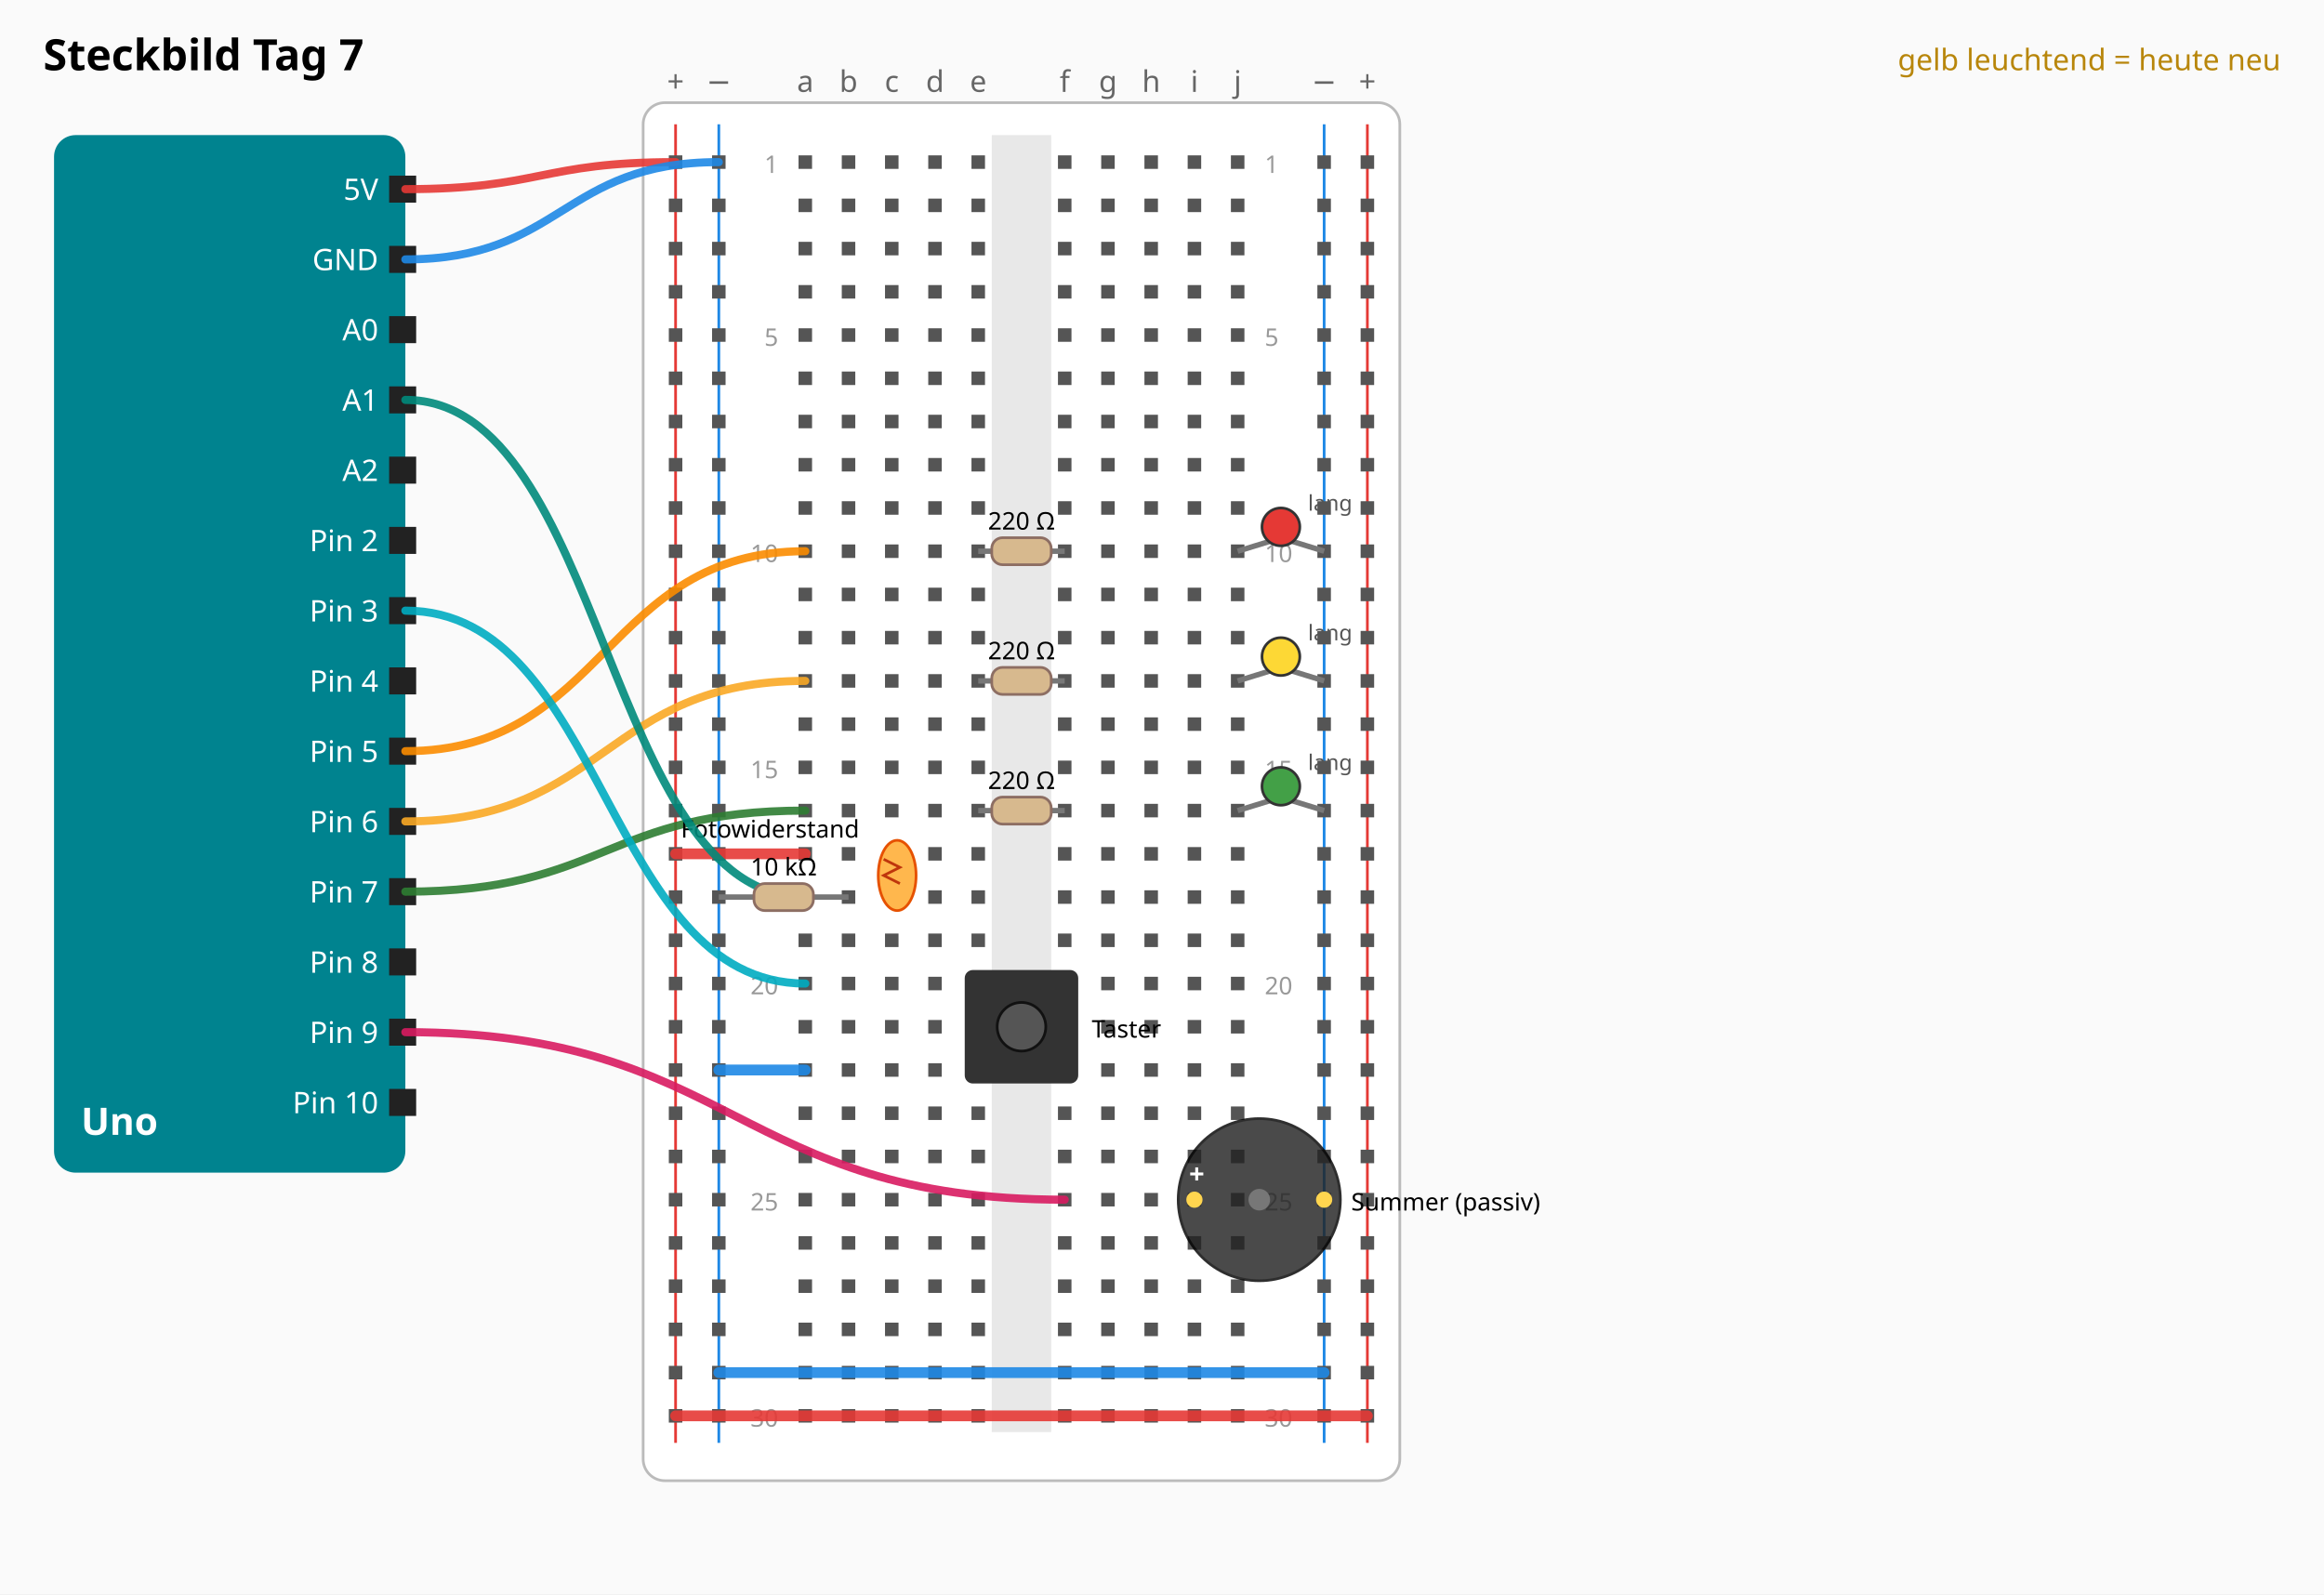
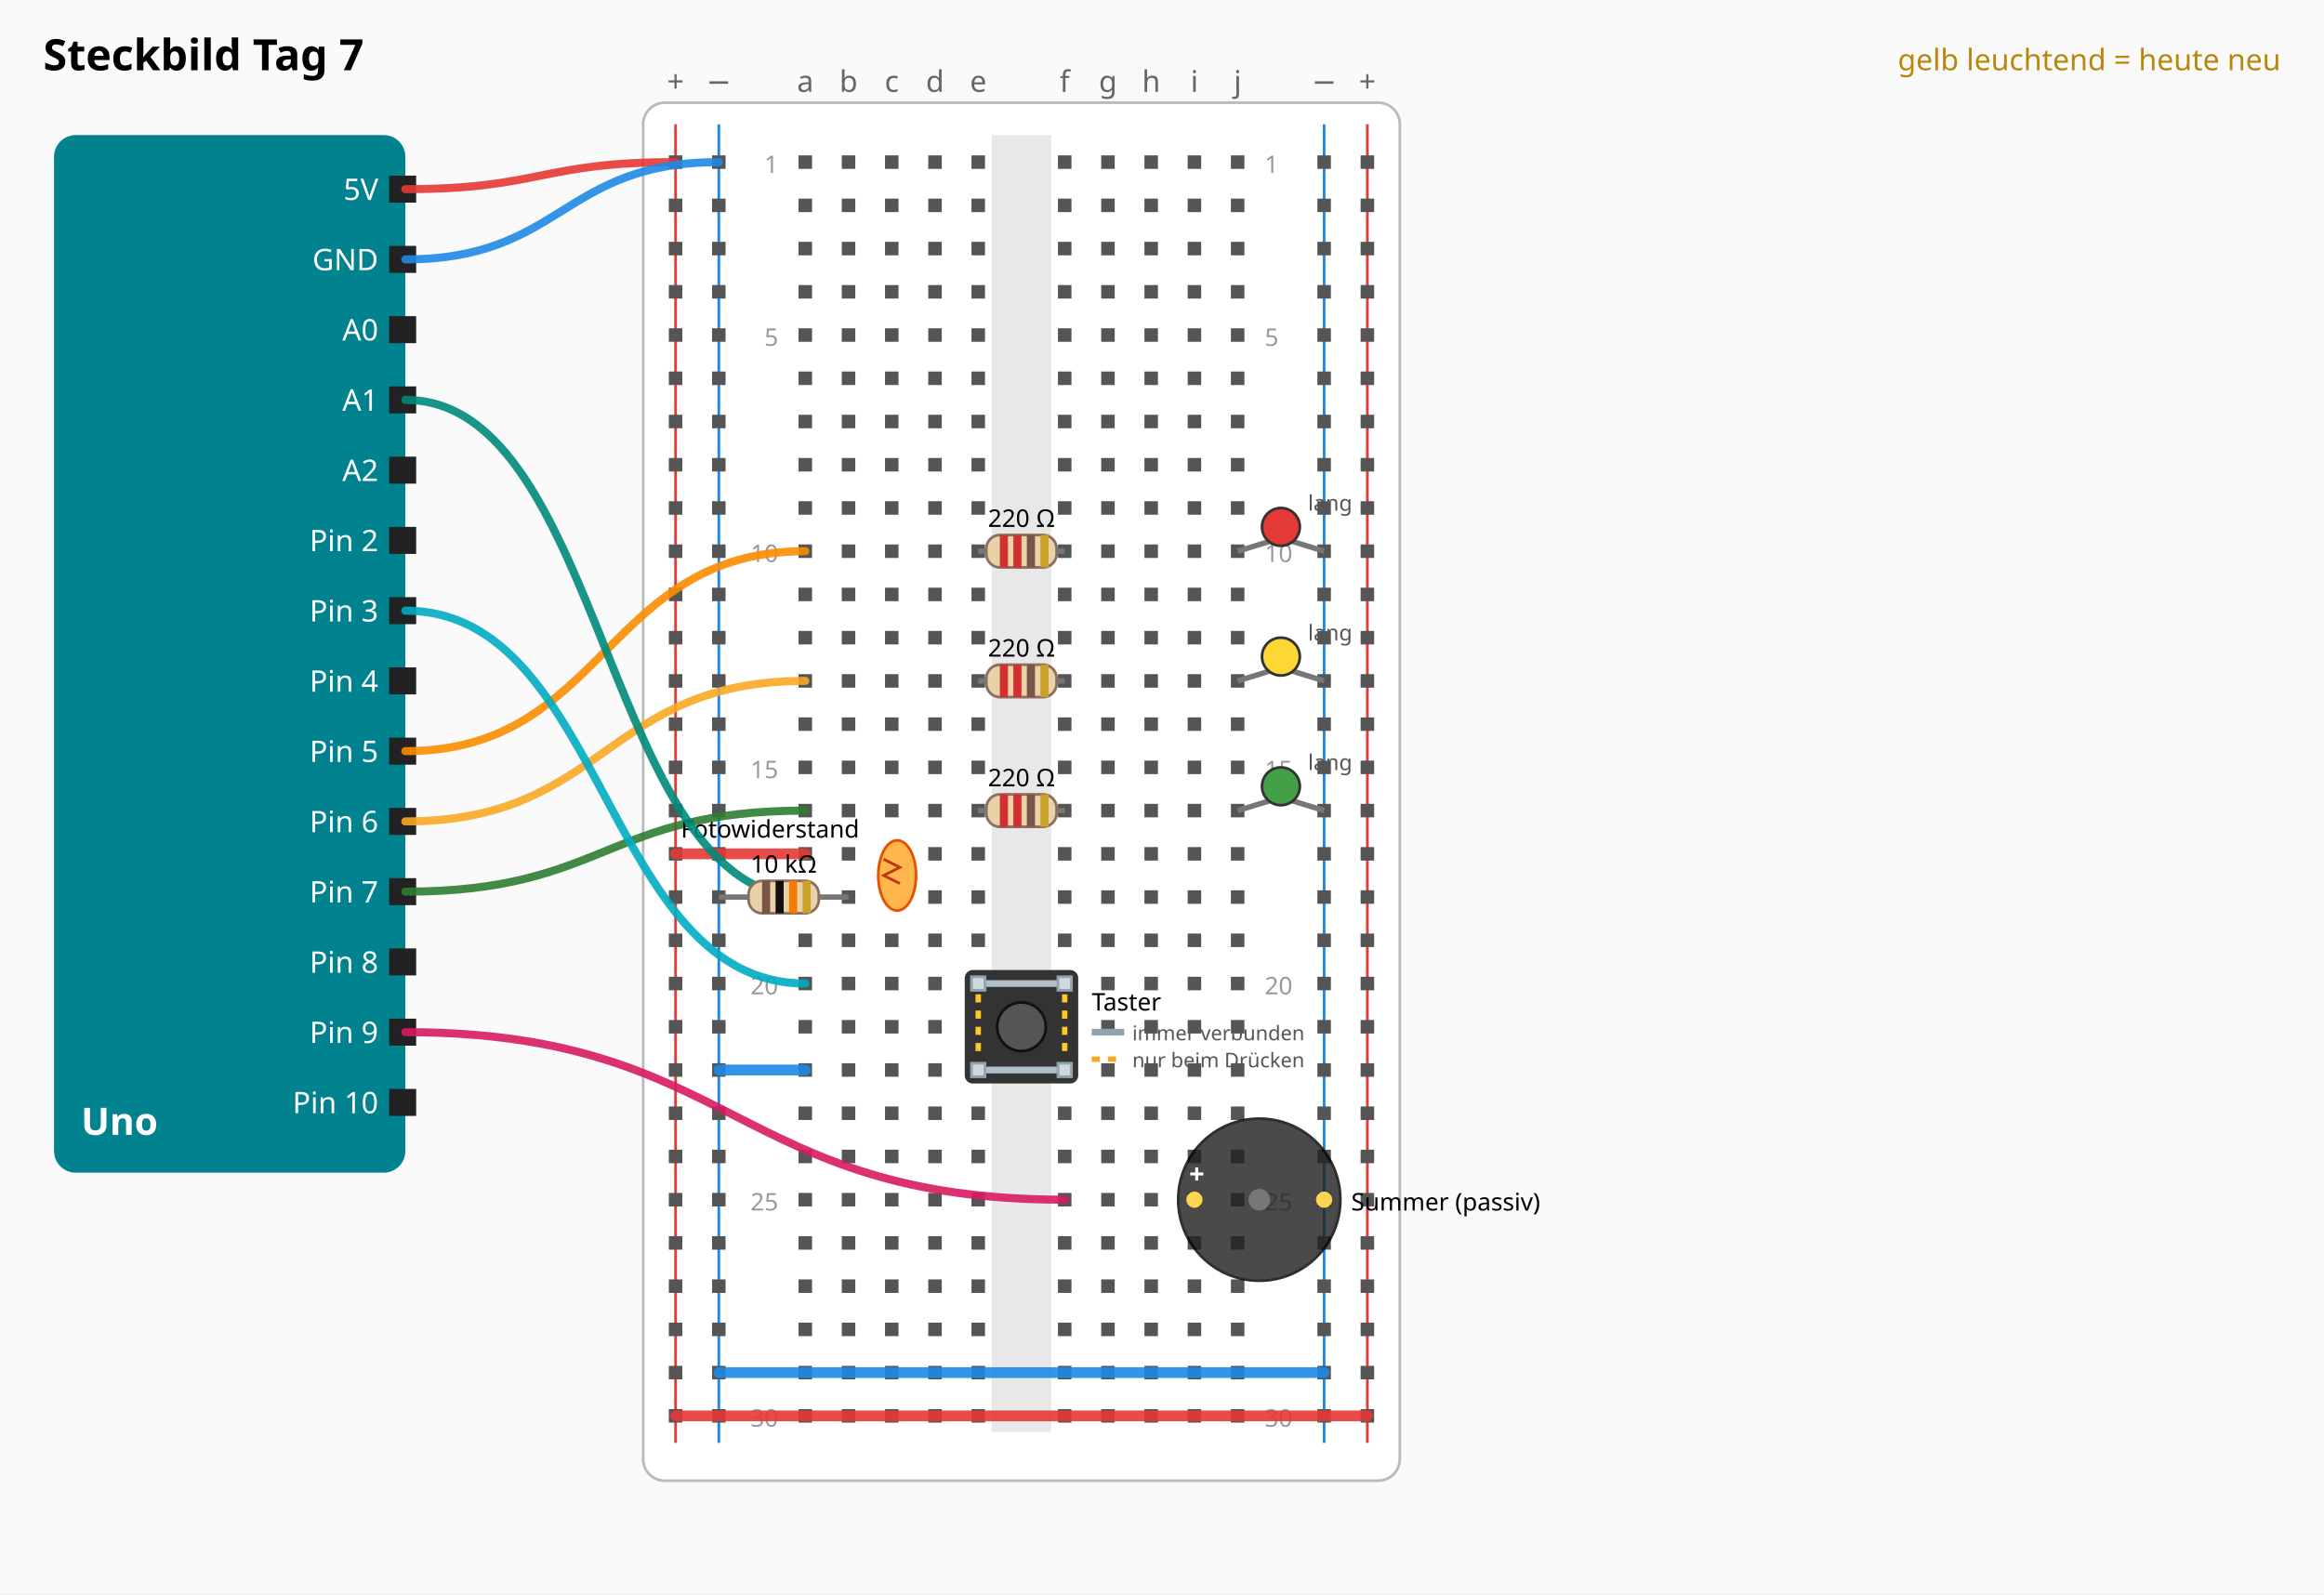
<svg xmlns="http://www.w3.org/2000/svg" viewBox="0 0 860 590" font-family="sans-serif" font-size="11">
  <defs>
    <filter id="glow" filterUnits="userSpaceOnUse" x="0" y="0" width="860" height="590">
      <feDropShadow dx="0" dy="0" stdDeviation="2.5" flood-color="#ffd400" flood-opacity="1" />
    </filter>
  </defs>
  <rect width="860" height="590" fill="#fafafa" />
  <text x="16" y="26" font-size="16" font-weight="bold">Steckbild Tag 7</text>
  <text x="844" y="26" text-anchor="end" fill="#b8860b">gelb leuchtend = heute neu</text>
  <rect x="238" y="38" width="280" height="510" rx="8" fill="#ffffff" stroke="#bbb" />
  <rect x="367" y="50" width="22" height="480" fill="#e8e8e8" />
  <line x1="250" y1="46" x2="250" y2="534" stroke="#e53935" stroke-width="1" />
  <line x1="506" y1="46" x2="506" y2="534" stroke="#e53935" stroke-width="1" />
  <line x1="266" y1="46" x2="266" y2="534" stroke="#1e88e5" stroke-width="1" />
  <line x1="490" y1="46" x2="490" y2="534" stroke="#1e88e5" stroke-width="1" />
  <text x="250" y="34" text-anchor="middle" fill="#666">+</text>
  <rect x="247.5" y="57.5" width="5" height="5" fill="#555" />
  <rect x="247.5" y="73.5" width="5" height="5" fill="#555" />
  <rect x="247.5" y="89.5" width="5" height="5" fill="#555" />
  <rect x="247.5" y="105.5" width="5" height="5" fill="#555" />
  <rect x="247.5" y="121.5" width="5" height="5" fill="#555" />
  <rect x="247.5" y="137.5" width="5" height="5" fill="#555" />
  <rect x="247.5" y="153.5" width="5" height="5" fill="#555" />
  <rect x="247.5" y="169.5" width="5" height="5" fill="#555" />
  <rect x="247.5" y="185.5" width="5" height="5" fill="#555" />
  <rect x="247.5" y="201.5" width="5" height="5" fill="#555" />
  <rect x="247.5" y="217.5" width="5" height="5" fill="#555" />
  <rect x="247.5" y="233.5" width="5" height="5" fill="#555" />
  <rect x="247.5" y="249.5" width="5" height="5" fill="#555" />
  <rect x="247.5" y="265.5" width="5" height="5" fill="#555" />
  <rect x="247.5" y="281.5" width="5" height="5" fill="#555" />
  <rect x="247.5" y="297.5" width="5" height="5" fill="#555" />
  <rect x="247.5" y="313.5" width="5" height="5" fill="#555" />
  <rect x="247.5" y="329.5" width="5" height="5" fill="#555" />
  <rect x="247.5" y="345.5" width="5" height="5" fill="#555" />
  <rect x="247.5" y="361.5" width="5" height="5" fill="#555" />
  <rect x="247.5" y="377.5" width="5" height="5" fill="#555" />
  <rect x="247.5" y="393.5" width="5" height="5" fill="#555" />
  <rect x="247.5" y="409.5" width="5" height="5" fill="#555" />
  <rect x="247.5" y="425.5" width="5" height="5" fill="#555" />
  <rect x="247.5" y="441.5" width="5" height="5" fill="#555" />
  <rect x="247.5" y="457.5" width="5" height="5" fill="#555" />
  <rect x="247.5" y="473.5" width="5" height="5" fill="#555" />
  <rect x="247.5" y="489.5" width="5" height="5" fill="#555" />
  <rect x="247.5" y="505.5" width="5" height="5" fill="#555" />
  <rect x="247.5" y="521.5" width="5" height="5" fill="#555" />
  <text x="266" y="34" text-anchor="middle" fill="#666">−</text>
  <rect x="263.5" y="57.5" width="5" height="5" fill="#555" />
  <rect x="263.5" y="73.5" width="5" height="5" fill="#555" />
  <rect x="263.5" y="89.5" width="5" height="5" fill="#555" />
  <rect x="263.5" y="105.5" width="5" height="5" fill="#555" />
  <rect x="263.5" y="121.5" width="5" height="5" fill="#555" />
  <rect x="263.5" y="137.5" width="5" height="5" fill="#555" />
  <rect x="263.5" y="153.5" width="5" height="5" fill="#555" />
  <rect x="263.5" y="169.5" width="5" height="5" fill="#555" />
  <rect x="263.5" y="185.5" width="5" height="5" fill="#555" />
  <rect x="263.5" y="201.5" width="5" height="5" fill="#555" />
  <rect x="263.5" y="217.5" width="5" height="5" fill="#555" />
  <rect x="263.5" y="233.5" width="5" height="5" fill="#555" />
  <rect x="263.5" y="249.5" width="5" height="5" fill="#555" />
  <rect x="263.5" y="265.5" width="5" height="5" fill="#555" />
  <rect x="263.5" y="281.5" width="5" height="5" fill="#555" />
  <rect x="263.5" y="297.5" width="5" height="5" fill="#555" />
  <rect x="263.5" y="313.5" width="5" height="5" fill="#555" />
  <rect x="263.5" y="329.5" width="5" height="5" fill="#555" />
  <rect x="263.5" y="345.5" width="5" height="5" fill="#555" />
  <rect x="263.5" y="361.5" width="5" height="5" fill="#555" />
  <rect x="263.5" y="377.5" width="5" height="5" fill="#555" />
  <rect x="263.5" y="393.5" width="5" height="5" fill="#555" />
  <rect x="263.5" y="409.5" width="5" height="5" fill="#555" />
  <rect x="263.5" y="425.5" width="5" height="5" fill="#555" />
  <rect x="263.5" y="441.5" width="5" height="5" fill="#555" />
  <rect x="263.5" y="457.5" width="5" height="5" fill="#555" />
  <rect x="263.5" y="473.5" width="5" height="5" fill="#555" />
  <rect x="263.5" y="489.5" width="5" height="5" fill="#555" />
  <rect x="263.5" y="505.5" width="5" height="5" fill="#555" />
  <rect x="263.5" y="521.5" width="5" height="5" fill="#555" />
  <text x="298" y="34" text-anchor="middle" fill="#666">a</text>
  <rect x="295.5" y="57.5" width="5" height="5" fill="#555" />
  <rect x="295.5" y="73.5" width="5" height="5" fill="#555" />
  <rect x="295.5" y="89.5" width="5" height="5" fill="#555" />
  <rect x="295.5" y="105.5" width="5" height="5" fill="#555" />
  <rect x="295.5" y="121.5" width="5" height="5" fill="#555" />
  <rect x="295.5" y="137.5" width="5" height="5" fill="#555" />
  <rect x="295.5" y="153.5" width="5" height="5" fill="#555" />
  <rect x="295.5" y="169.5" width="5" height="5" fill="#555" />
  <rect x="295.5" y="185.5" width="5" height="5" fill="#555" />
  <rect x="295.5" y="201.5" width="5" height="5" fill="#555" />
  <rect x="295.5" y="217.5" width="5" height="5" fill="#555" />
  <rect x="295.5" y="233.5" width="5" height="5" fill="#555" />
  <rect x="295.5" y="249.5" width="5" height="5" fill="#555" />
  <rect x="295.5" y="265.5" width="5" height="5" fill="#555" />
  <rect x="295.5" y="281.5" width="5" height="5" fill="#555" />
  <rect x="295.5" y="297.5" width="5" height="5" fill="#555" />
  <rect x="295.5" y="313.5" width="5" height="5" fill="#555" />
  <rect x="295.5" y="329.5" width="5" height="5" fill="#555" />
  <rect x="295.5" y="345.5" width="5" height="5" fill="#555" />
  <rect x="295.5" y="361.5" width="5" height="5" fill="#555" />
  <rect x="295.5" y="377.5" width="5" height="5" fill="#555" />
  <rect x="295.5" y="393.5" width="5" height="5" fill="#555" />
  <rect x="295.5" y="409.5" width="5" height="5" fill="#555" />
  <rect x="295.5" y="425.5" width="5" height="5" fill="#555" />
  <rect x="295.5" y="441.5" width="5" height="5" fill="#555" />
  <rect x="295.5" y="457.5" width="5" height="5" fill="#555" />
  <rect x="295.5" y="473.5" width="5" height="5" fill="#555" />
  <rect x="295.5" y="489.5" width="5" height="5" fill="#555" />
  <rect x="295.5" y="505.5" width="5" height="5" fill="#555" />
  <rect x="295.5" y="521.5" width="5" height="5" fill="#555" />
  <text x="314" y="34" text-anchor="middle" fill="#666">b</text>
  <rect x="311.5" y="57.5" width="5" height="5" fill="#555" />
  <rect x="311.5" y="73.5" width="5" height="5" fill="#555" />
  <rect x="311.5" y="89.5" width="5" height="5" fill="#555" />
  <rect x="311.5" y="105.5" width="5" height="5" fill="#555" />
  <rect x="311.5" y="121.5" width="5" height="5" fill="#555" />
  <rect x="311.5" y="137.5" width="5" height="5" fill="#555" />
  <rect x="311.5" y="153.5" width="5" height="5" fill="#555" />
  <rect x="311.5" y="169.5" width="5" height="5" fill="#555" />
  <rect x="311.5" y="185.5" width="5" height="5" fill="#555" />
  <rect x="311.5" y="201.5" width="5" height="5" fill="#555" />
  <rect x="311.5" y="217.5" width="5" height="5" fill="#555" />
  <rect x="311.5" y="233.5" width="5" height="5" fill="#555" />
  <rect x="311.5" y="249.5" width="5" height="5" fill="#555" />
  <rect x="311.5" y="265.5" width="5" height="5" fill="#555" />
  <rect x="311.5" y="281.5" width="5" height="5" fill="#555" />
  <rect x="311.5" y="297.5" width="5" height="5" fill="#555" />
  <rect x="311.5" y="313.5" width="5" height="5" fill="#555" />
  <rect x="311.5" y="329.5" width="5" height="5" fill="#555" />
  <rect x="311.5" y="345.5" width="5" height="5" fill="#555" />
  <rect x="311.5" y="361.5" width="5" height="5" fill="#555" />
  <rect x="311.5" y="377.5" width="5" height="5" fill="#555" />
  <rect x="311.5" y="393.5" width="5" height="5" fill="#555" />
  <rect x="311.5" y="409.5" width="5" height="5" fill="#555" />
  <rect x="311.5" y="425.5" width="5" height="5" fill="#555" />
  <rect x="311.5" y="441.5" width="5" height="5" fill="#555" />
  <rect x="311.5" y="457.5" width="5" height="5" fill="#555" />
  <rect x="311.5" y="473.5" width="5" height="5" fill="#555" />
  <rect x="311.5" y="489.5" width="5" height="5" fill="#555" />
  <rect x="311.5" y="505.5" width="5" height="5" fill="#555" />
  <rect x="311.5" y="521.5" width="5" height="5" fill="#555" />
  <text x="330" y="34" text-anchor="middle" fill="#666">c</text>
  <rect x="327.5" y="57.5" width="5" height="5" fill="#555" />
  <rect x="327.5" y="73.5" width="5" height="5" fill="#555" />
  <rect x="327.5" y="89.5" width="5" height="5" fill="#555" />
  <rect x="327.5" y="105.5" width="5" height="5" fill="#555" />
  <rect x="327.5" y="121.5" width="5" height="5" fill="#555" />
  <rect x="327.5" y="137.5" width="5" height="5" fill="#555" />
  <rect x="327.5" y="153.5" width="5" height="5" fill="#555" />
  <rect x="327.5" y="169.5" width="5" height="5" fill="#555" />
  <rect x="327.5" y="185.5" width="5" height="5" fill="#555" />
  <rect x="327.5" y="201.5" width="5" height="5" fill="#555" />
  <rect x="327.5" y="217.5" width="5" height="5" fill="#555" />
  <rect x="327.5" y="233.5" width="5" height="5" fill="#555" />
  <rect x="327.5" y="249.5" width="5" height="5" fill="#555" />
  <rect x="327.5" y="265.5" width="5" height="5" fill="#555" />
  <rect x="327.5" y="281.5" width="5" height="5" fill="#555" />
  <rect x="327.5" y="297.5" width="5" height="5" fill="#555" />
  <rect x="327.5" y="313.5" width="5" height="5" fill="#555" />
  <rect x="327.5" y="329.5" width="5" height="5" fill="#555" />
  <rect x="327.5" y="345.5" width="5" height="5" fill="#555" />
  <rect x="327.5" y="361.5" width="5" height="5" fill="#555" />
  <rect x="327.5" y="377.5" width="5" height="5" fill="#555" />
  <rect x="327.5" y="393.5" width="5" height="5" fill="#555" />
  <rect x="327.5" y="409.5" width="5" height="5" fill="#555" />
  <rect x="327.5" y="425.5" width="5" height="5" fill="#555" />
  <rect x="327.5" y="441.5" width="5" height="5" fill="#555" />
  <rect x="327.5" y="457.5" width="5" height="5" fill="#555" />
  <rect x="327.5" y="473.5" width="5" height="5" fill="#555" />
  <rect x="327.5" y="489.5" width="5" height="5" fill="#555" />
  <rect x="327.5" y="505.5" width="5" height="5" fill="#555" />
  <rect x="327.5" y="521.5" width="5" height="5" fill="#555" />
  <text x="346" y="34" text-anchor="middle" fill="#666">d</text>
  <rect x="343.5" y="57.5" width="5" height="5" fill="#555" />
  <rect x="343.5" y="73.5" width="5" height="5" fill="#555" />
  <rect x="343.5" y="89.5" width="5" height="5" fill="#555" />
  <rect x="343.5" y="105.5" width="5" height="5" fill="#555" />
  <rect x="343.5" y="121.5" width="5" height="5" fill="#555" />
  <rect x="343.5" y="137.5" width="5" height="5" fill="#555" />
  <rect x="343.5" y="153.5" width="5" height="5" fill="#555" />
  <rect x="343.5" y="169.5" width="5" height="5" fill="#555" />
  <rect x="343.5" y="185.5" width="5" height="5" fill="#555" />
  <rect x="343.5" y="201.5" width="5" height="5" fill="#555" />
  <rect x="343.5" y="217.5" width="5" height="5" fill="#555" />
  <rect x="343.5" y="233.5" width="5" height="5" fill="#555" />
  <rect x="343.5" y="249.5" width="5" height="5" fill="#555" />
  <rect x="343.5" y="265.5" width="5" height="5" fill="#555" />
  <rect x="343.5" y="281.5" width="5" height="5" fill="#555" />
  <rect x="343.5" y="297.5" width="5" height="5" fill="#555" />
  <rect x="343.5" y="313.5" width="5" height="5" fill="#555" />
  <rect x="343.5" y="329.5" width="5" height="5" fill="#555" />
  <rect x="343.5" y="345.5" width="5" height="5" fill="#555" />
  <rect x="343.5" y="361.5" width="5" height="5" fill="#555" />
  <rect x="343.5" y="377.5" width="5" height="5" fill="#555" />
  <rect x="343.5" y="393.5" width="5" height="5" fill="#555" />
  <rect x="343.5" y="409.5" width="5" height="5" fill="#555" />
  <rect x="343.5" y="425.5" width="5" height="5" fill="#555" />
  <rect x="343.5" y="441.5" width="5" height="5" fill="#555" />
  <rect x="343.5" y="457.5" width="5" height="5" fill="#555" />
  <rect x="343.5" y="473.5" width="5" height="5" fill="#555" />
  <rect x="343.5" y="489.5" width="5" height="5" fill="#555" />
  <rect x="343.5" y="505.5" width="5" height="5" fill="#555" />
  <rect x="343.5" y="521.5" width="5" height="5" fill="#555" />
  <text x="362" y="34" text-anchor="middle" fill="#666">e</text>
  <rect x="359.5" y="57.5" width="5" height="5" fill="#555" />
  <rect x="359.5" y="73.5" width="5" height="5" fill="#555" />
  <rect x="359.5" y="89.5" width="5" height="5" fill="#555" />
  <rect x="359.5" y="105.5" width="5" height="5" fill="#555" />
  <rect x="359.5" y="121.5" width="5" height="5" fill="#555" />
  <rect x="359.5" y="137.5" width="5" height="5" fill="#555" />
  <rect x="359.5" y="153.5" width="5" height="5" fill="#555" />
  <rect x="359.5" y="169.5" width="5" height="5" fill="#555" />
  <rect x="359.5" y="185.5" width="5" height="5" fill="#555" />
  <rect x="359.5" y="201.5" width="5" height="5" fill="#555" />
  <rect x="359.5" y="217.5" width="5" height="5" fill="#555" />
  <rect x="359.5" y="233.5" width="5" height="5" fill="#555" />
  <rect x="359.5" y="249.5" width="5" height="5" fill="#555" />
  <rect x="359.5" y="265.5" width="5" height="5" fill="#555" />
  <rect x="359.5" y="281.5" width="5" height="5" fill="#555" />
  <rect x="359.5" y="297.5" width="5" height="5" fill="#555" />
  <rect x="359.5" y="313.5" width="5" height="5" fill="#555" />
  <rect x="359.5" y="329.5" width="5" height="5" fill="#555" />
  <rect x="359.5" y="345.5" width="5" height="5" fill="#555" />
  <rect x="359.5" y="361.5" width="5" height="5" fill="#555" />
  <rect x="359.5" y="377.5" width="5" height="5" fill="#555" />
  <rect x="359.5" y="393.5" width="5" height="5" fill="#555" />
  <rect x="359.5" y="409.5" width="5" height="5" fill="#555" />
  <rect x="359.5" y="425.5" width="5" height="5" fill="#555" />
  <rect x="359.5" y="441.5" width="5" height="5" fill="#555" />
  <rect x="359.5" y="457.5" width="5" height="5" fill="#555" />
  <rect x="359.5" y="473.5" width="5" height="5" fill="#555" />
  <rect x="359.5" y="489.5" width="5" height="5" fill="#555" />
  <rect x="359.5" y="505.5" width="5" height="5" fill="#555" />
  <rect x="359.5" y="521.5" width="5" height="5" fill="#555" />
  <text x="394" y="34" text-anchor="middle" fill="#666">f</text>
  <rect x="391.5" y="57.5" width="5" height="5" fill="#555" />
  <rect x="391.5" y="73.5" width="5" height="5" fill="#555" />
  <rect x="391.5" y="89.5" width="5" height="5" fill="#555" />
  <rect x="391.5" y="105.5" width="5" height="5" fill="#555" />
  <rect x="391.5" y="121.5" width="5" height="5" fill="#555" />
  <rect x="391.5" y="137.5" width="5" height="5" fill="#555" />
  <rect x="391.5" y="153.5" width="5" height="5" fill="#555" />
  <rect x="391.5" y="169.5" width="5" height="5" fill="#555" />
  <rect x="391.5" y="185.5" width="5" height="5" fill="#555" />
  <rect x="391.5" y="201.5" width="5" height="5" fill="#555" />
  <rect x="391.5" y="217.5" width="5" height="5" fill="#555" />
  <rect x="391.5" y="233.5" width="5" height="5" fill="#555" />
  <rect x="391.5" y="249.5" width="5" height="5" fill="#555" />
  <rect x="391.5" y="265.5" width="5" height="5" fill="#555" />
  <rect x="391.5" y="281.5" width="5" height="5" fill="#555" />
  <rect x="391.5" y="297.5" width="5" height="5" fill="#555" />
  <rect x="391.5" y="313.5" width="5" height="5" fill="#555" />
  <rect x="391.5" y="329.5" width="5" height="5" fill="#555" />
  <rect x="391.5" y="345.5" width="5" height="5" fill="#555" />
  <rect x="391.5" y="361.5" width="5" height="5" fill="#555" />
  <rect x="391.5" y="377.5" width="5" height="5" fill="#555" />
  <rect x="391.5" y="393.5" width="5" height="5" fill="#555" />
  <rect x="391.5" y="409.5" width="5" height="5" fill="#555" />
  <rect x="391.5" y="425.5" width="5" height="5" fill="#555" />
  <rect x="391.5" y="441.5" width="5" height="5" fill="#555" />
  <rect x="391.5" y="457.5" width="5" height="5" fill="#555" />
  <rect x="391.5" y="473.5" width="5" height="5" fill="#555" />
  <rect x="391.5" y="489.5" width="5" height="5" fill="#555" />
  <rect x="391.5" y="505.5" width="5" height="5" fill="#555" />
  <rect x="391.5" y="521.5" width="5" height="5" fill="#555" />
  <text x="410" y="34" text-anchor="middle" fill="#666">g</text>
  <rect x="407.5" y="57.5" width="5" height="5" fill="#555" />
  <rect x="407.5" y="73.5" width="5" height="5" fill="#555" />
  <rect x="407.5" y="89.5" width="5" height="5" fill="#555" />
  <rect x="407.5" y="105.5" width="5" height="5" fill="#555" />
  <rect x="407.5" y="121.5" width="5" height="5" fill="#555" />
  <rect x="407.5" y="137.5" width="5" height="5" fill="#555" />
  <rect x="407.5" y="153.5" width="5" height="5" fill="#555" />
  <rect x="407.5" y="169.5" width="5" height="5" fill="#555" />
  <rect x="407.5" y="185.5" width="5" height="5" fill="#555" />
  <rect x="407.5" y="201.5" width="5" height="5" fill="#555" />
  <rect x="407.5" y="217.5" width="5" height="5" fill="#555" />
  <rect x="407.5" y="233.5" width="5" height="5" fill="#555" />
  <rect x="407.5" y="249.5" width="5" height="5" fill="#555" />
  <rect x="407.5" y="265.5" width="5" height="5" fill="#555" />
  <rect x="407.5" y="281.5" width="5" height="5" fill="#555" />
  <rect x="407.5" y="297.5" width="5" height="5" fill="#555" />
  <rect x="407.5" y="313.5" width="5" height="5" fill="#555" />
  <rect x="407.5" y="329.5" width="5" height="5" fill="#555" />
  <rect x="407.5" y="345.5" width="5" height="5" fill="#555" />
  <rect x="407.5" y="361.5" width="5" height="5" fill="#555" />
  <rect x="407.5" y="377.5" width="5" height="5" fill="#555" />
  <rect x="407.5" y="393.5" width="5" height="5" fill="#555" />
  <rect x="407.5" y="409.5" width="5" height="5" fill="#555" />
  <rect x="407.5" y="425.5" width="5" height="5" fill="#555" />
  <rect x="407.5" y="441.5" width="5" height="5" fill="#555" />
  <rect x="407.5" y="457.5" width="5" height="5" fill="#555" />
  <rect x="407.5" y="473.5" width="5" height="5" fill="#555" />
  <rect x="407.5" y="489.5" width="5" height="5" fill="#555" />
  <rect x="407.5" y="505.5" width="5" height="5" fill="#555" />
  <rect x="407.5" y="521.5" width="5" height="5" fill="#555" />
  <text x="426" y="34" text-anchor="middle" fill="#666">h</text>
  <rect x="423.5" y="57.5" width="5" height="5" fill="#555" />
  <rect x="423.5" y="73.5" width="5" height="5" fill="#555" />
  <rect x="423.5" y="89.5" width="5" height="5" fill="#555" />
  <rect x="423.5" y="105.5" width="5" height="5" fill="#555" />
  <rect x="423.5" y="121.5" width="5" height="5" fill="#555" />
  <rect x="423.5" y="137.5" width="5" height="5" fill="#555" />
  <rect x="423.5" y="153.5" width="5" height="5" fill="#555" />
  <rect x="423.5" y="169.5" width="5" height="5" fill="#555" />
  <rect x="423.5" y="185.5" width="5" height="5" fill="#555" />
  <rect x="423.5" y="201.5" width="5" height="5" fill="#555" />
  <rect x="423.5" y="217.5" width="5" height="5" fill="#555" />
  <rect x="423.5" y="233.5" width="5" height="5" fill="#555" />
  <rect x="423.5" y="249.5" width="5" height="5" fill="#555" />
  <rect x="423.5" y="265.5" width="5" height="5" fill="#555" />
  <rect x="423.5" y="281.5" width="5" height="5" fill="#555" />
  <rect x="423.5" y="297.5" width="5" height="5" fill="#555" />
  <rect x="423.5" y="313.5" width="5" height="5" fill="#555" />
  <rect x="423.5" y="329.5" width="5" height="5" fill="#555" />
  <rect x="423.5" y="345.5" width="5" height="5" fill="#555" />
  <rect x="423.5" y="361.5" width="5" height="5" fill="#555" />
  <rect x="423.5" y="377.5" width="5" height="5" fill="#555" />
  <rect x="423.5" y="393.5" width="5" height="5" fill="#555" />
  <rect x="423.5" y="409.5" width="5" height="5" fill="#555" />
  <rect x="423.5" y="425.5" width="5" height="5" fill="#555" />
  <rect x="423.5" y="441.5" width="5" height="5" fill="#555" />
  <rect x="423.5" y="457.5" width="5" height="5" fill="#555" />
  <rect x="423.5" y="473.5" width="5" height="5" fill="#555" />
  <rect x="423.5" y="489.5" width="5" height="5" fill="#555" />
  <rect x="423.5" y="505.5" width="5" height="5" fill="#555" />
  <rect x="423.5" y="521.5" width="5" height="5" fill="#555" />
  <text x="442" y="34" text-anchor="middle" fill="#666">i</text>
  <rect x="439.5" y="57.5" width="5" height="5" fill="#555" />
  <rect x="439.5" y="73.5" width="5" height="5" fill="#555" />
  <rect x="439.5" y="89.5" width="5" height="5" fill="#555" />
  <rect x="439.5" y="105.5" width="5" height="5" fill="#555" />
  <rect x="439.5" y="121.5" width="5" height="5" fill="#555" />
  <rect x="439.5" y="137.5" width="5" height="5" fill="#555" />
  <rect x="439.5" y="153.5" width="5" height="5" fill="#555" />
  <rect x="439.5" y="169.5" width="5" height="5" fill="#555" />
  <rect x="439.5" y="185.5" width="5" height="5" fill="#555" />
  <rect x="439.5" y="201.5" width="5" height="5" fill="#555" />
  <rect x="439.5" y="217.5" width="5" height="5" fill="#555" />
  <rect x="439.5" y="233.5" width="5" height="5" fill="#555" />
  <rect x="439.5" y="249.5" width="5" height="5" fill="#555" />
  <rect x="439.5" y="265.5" width="5" height="5" fill="#555" />
  <rect x="439.5" y="281.5" width="5" height="5" fill="#555" />
  <rect x="439.5" y="297.5" width="5" height="5" fill="#555" />
  <rect x="439.5" y="313.5" width="5" height="5" fill="#555" />
  <rect x="439.5" y="329.5" width="5" height="5" fill="#555" />
  <rect x="439.5" y="345.5" width="5" height="5" fill="#555" />
  <rect x="439.5" y="361.5" width="5" height="5" fill="#555" />
  <rect x="439.5" y="377.5" width="5" height="5" fill="#555" />
  <rect x="439.5" y="393.5" width="5" height="5" fill="#555" />
  <rect x="439.5" y="409.5" width="5" height="5" fill="#555" />
  <rect x="439.5" y="425.5" width="5" height="5" fill="#555" />
  <rect x="439.5" y="441.5" width="5" height="5" fill="#555" />
  <rect x="439.5" y="457.5" width="5" height="5" fill="#555" />
  <rect x="439.5" y="473.5" width="5" height="5" fill="#555" />
  <rect x="439.5" y="489.5" width="5" height="5" fill="#555" />
  <rect x="439.5" y="505.5" width="5" height="5" fill="#555" />
  <rect x="439.5" y="521.5" width="5" height="5" fill="#555" />
  <text x="458" y="34" text-anchor="middle" fill="#666">j</text>
  <rect x="455.5" y="57.5" width="5" height="5" fill="#555" />
  <rect x="455.5" y="73.5" width="5" height="5" fill="#555" />
  <rect x="455.5" y="89.5" width="5" height="5" fill="#555" />
  <rect x="455.5" y="105.5" width="5" height="5" fill="#555" />
  <rect x="455.5" y="121.5" width="5" height="5" fill="#555" />
  <rect x="455.5" y="137.5" width="5" height="5" fill="#555" />
  <rect x="455.5" y="153.5" width="5" height="5" fill="#555" />
  <rect x="455.5" y="169.5" width="5" height="5" fill="#555" />
  <rect x="455.5" y="185.5" width="5" height="5" fill="#555" />
  <rect x="455.5" y="201.5" width="5" height="5" fill="#555" />
  <rect x="455.5" y="217.5" width="5" height="5" fill="#555" />
  <rect x="455.5" y="233.5" width="5" height="5" fill="#555" />
  <rect x="455.5" y="249.5" width="5" height="5" fill="#555" />
  <rect x="455.5" y="265.5" width="5" height="5" fill="#555" />
  <rect x="455.5" y="281.5" width="5" height="5" fill="#555" />
  <rect x="455.5" y="297.5" width="5" height="5" fill="#555" />
  <rect x="455.5" y="313.5" width="5" height="5" fill="#555" />
  <rect x="455.5" y="329.5" width="5" height="5" fill="#555" />
  <rect x="455.5" y="345.5" width="5" height="5" fill="#555" />
  <rect x="455.5" y="361.5" width="5" height="5" fill="#555" />
  <rect x="455.5" y="377.5" width="5" height="5" fill="#555" />
  <rect x="455.5" y="393.5" width="5" height="5" fill="#555" />
  <rect x="455.5" y="409.5" width="5" height="5" fill="#555" />
  <rect x="455.5" y="425.5" width="5" height="5" fill="#555" />
  <rect x="455.5" y="441.5" width="5" height="5" fill="#555" />
  <rect x="455.5" y="457.5" width="5" height="5" fill="#555" />
  <rect x="455.5" y="473.5" width="5" height="5" fill="#555" />
  <rect x="455.5" y="489.5" width="5" height="5" fill="#555" />
  <rect x="455.5" y="505.5" width="5" height="5" fill="#555" />
  <rect x="455.5" y="521.5" width="5" height="5" fill="#555" />
  <text x="490" y="34" text-anchor="middle" fill="#666">−</text>
  <rect x="487.5" y="57.5" width="5" height="5" fill="#555" />
  <rect x="487.5" y="73.5" width="5" height="5" fill="#555" />
  <rect x="487.5" y="89.5" width="5" height="5" fill="#555" />
  <rect x="487.5" y="105.5" width="5" height="5" fill="#555" />
  <rect x="487.5" y="121.5" width="5" height="5" fill="#555" />
  <rect x="487.5" y="137.5" width="5" height="5" fill="#555" />
  <rect x="487.5" y="153.5" width="5" height="5" fill="#555" />
  <rect x="487.5" y="169.5" width="5" height="5" fill="#555" />
  <rect x="487.5" y="185.5" width="5" height="5" fill="#555" />
  <rect x="487.5" y="201.5" width="5" height="5" fill="#555" />
  <rect x="487.5" y="217.5" width="5" height="5" fill="#555" />
  <rect x="487.5" y="233.5" width="5" height="5" fill="#555" />
  <rect x="487.5" y="249.5" width="5" height="5" fill="#555" />
  <rect x="487.5" y="265.5" width="5" height="5" fill="#555" />
  <rect x="487.5" y="281.5" width="5" height="5" fill="#555" />
  <rect x="487.5" y="297.5" width="5" height="5" fill="#555" />
  <rect x="487.5" y="313.5" width="5" height="5" fill="#555" />
  <rect x="487.5" y="329.5" width="5" height="5" fill="#555" />
  <rect x="487.5" y="345.5" width="5" height="5" fill="#555" />
  <rect x="487.5" y="361.5" width="5" height="5" fill="#555" />
  <rect x="487.5" y="377.5" width="5" height="5" fill="#555" />
  <rect x="487.5" y="393.5" width="5" height="5" fill="#555" />
  <rect x="487.5" y="409.5" width="5" height="5" fill="#555" />
  <rect x="487.5" y="425.5" width="5" height="5" fill="#555" />
  <rect x="487.5" y="441.5" width="5" height="5" fill="#555" />
  <rect x="487.5" y="457.5" width="5" height="5" fill="#555" />
  <rect x="487.5" y="473.5" width="5" height="5" fill="#555" />
  <rect x="487.5" y="489.5" width="5" height="5" fill="#555" />
  <rect x="487.5" y="505.5" width="5" height="5" fill="#555" />
  <rect x="487.5" y="521.5" width="5" height="5" fill="#555" />
  <text x="506" y="34" text-anchor="middle" fill="#666">+</text>
  <rect x="503.5" y="57.5" width="5" height="5" fill="#555" />
  <rect x="503.5" y="73.5" width="5" height="5" fill="#555" />
  <rect x="503.5" y="89.5" width="5" height="5" fill="#555" />
  <rect x="503.5" y="105.5" width="5" height="5" fill="#555" />
  <rect x="503.5" y="121.5" width="5" height="5" fill="#555" />
  <rect x="503.5" y="137.5" width="5" height="5" fill="#555" />
  <rect x="503.5" y="153.5" width="5" height="5" fill="#555" />
  <rect x="503.5" y="169.5" width="5" height="5" fill="#555" />
  <rect x="503.5" y="185.5" width="5" height="5" fill="#555" />
  <rect x="503.5" y="201.5" width="5" height="5" fill="#555" />
  <rect x="503.5" y="217.5" width="5" height="5" fill="#555" />
  <rect x="503.5" y="233.5" width="5" height="5" fill="#555" />
  <rect x="503.5" y="249.5" width="5" height="5" fill="#555" />
  <rect x="503.5" y="265.5" width="5" height="5" fill="#555" />
  <rect x="503.5" y="281.5" width="5" height="5" fill="#555" />
  <rect x="503.5" y="297.5" width="5" height="5" fill="#555" />
  <rect x="503.5" y="313.5" width="5" height="5" fill="#555" />
  <rect x="503.5" y="329.5" width="5" height="5" fill="#555" />
  <rect x="503.5" y="345.5" width="5" height="5" fill="#555" />
  <rect x="503.5" y="361.5" width="5" height="5" fill="#555" />
  <rect x="503.5" y="377.5" width="5" height="5" fill="#555" />
  <rect x="503.5" y="393.5" width="5" height="5" fill="#555" />
  <rect x="503.5" y="409.5" width="5" height="5" fill="#555" />
  <rect x="503.5" y="425.5" width="5" height="5" fill="#555" />
  <rect x="503.5" y="441.5" width="5" height="5" fill="#555" />
  <rect x="503.5" y="457.5" width="5" height="5" fill="#555" />
  <rect x="503.5" y="473.5" width="5" height="5" fill="#555" />
  <rect x="503.5" y="489.5" width="5" height="5" fill="#555" />
  <rect x="503.5" y="505.5" width="5" height="5" fill="#555" />
  <rect x="503.5" y="521.5" width="5" height="5" fill="#555" />
  <text x="288" y="64" text-anchor="end" fill="#999" font-size="9">1</text>
  <text x="468" y="64" fill="#999" font-size="9">1</text>
  <text x="288" y="128" text-anchor="end" fill="#999" font-size="9">5</text>
  <text x="468" y="128" fill="#999" font-size="9">5</text>
  <text x="288" y="208" text-anchor="end" fill="#999" font-size="9">10</text>
  <text x="468" y="208" fill="#999" font-size="9">10</text>
  <text x="288" y="288" text-anchor="end" fill="#999" font-size="9">15</text>
  <text x="468" y="288" fill="#999" font-size="9">15</text>
  <text x="288" y="368" text-anchor="end" fill="#999" font-size="9">20</text>
  <text x="468" y="368" fill="#999" font-size="9">20</text>
  <text x="288" y="448" text-anchor="end" fill="#999" font-size="9">25</text>
  <text x="468" y="448" fill="#999" font-size="9">25</text>
  <text x="288" y="528" text-anchor="end" fill="#999" font-size="9">30</text>
  <text x="468" y="528" fill="#999" font-size="9">30</text>
  <rect x="20" y="50" width="130" height="384" rx="8" fill="#00838f" />
  <text x="30" y="420" fill="#fff" font-size="14" font-weight="bold">Uno</text>
  <text x="140" y="74" text-anchor="end" fill="#fff">5V</text>
  <rect x="144" y="65" width="10" height="10" fill="#222" />
  <text x="140" y="100" text-anchor="end" fill="#fff">GND</text>
  <rect x="144" y="91" width="10" height="10" fill="#222" />
  <text x="140" y="126" text-anchor="end" fill="#fff">A0</text>
  <rect x="144" y="117" width="10" height="10" fill="#222" />
  <text x="140" y="152" text-anchor="end" fill="#fff">A1</text>
  <rect x="144" y="143" width="10" height="10" fill="#222" />
  <text x="140" y="178" text-anchor="end" fill="#fff">A2</text>
  <rect x="144" y="169" width="10" height="10" fill="#222" />
  <text x="140" y="204" text-anchor="end" fill="#fff">Pin 2</text>
  <rect x="144" y="195" width="10" height="10" fill="#222" />
  <text x="140" y="230" text-anchor="end" fill="#fff">Pin 3</text>
  <rect x="144" y="221" width="10" height="10" fill="#222" />
  <text x="140" y="256" text-anchor="end" fill="#fff">Pin 4</text>
  <rect x="144" y="247" width="10" height="10" fill="#222" />
  <text x="140" y="282" text-anchor="end" fill="#fff">Pin 5</text>
  <rect x="144" y="273" width="10" height="10" fill="#222" />
  <text x="140" y="308" text-anchor="end" fill="#fff">Pin 6</text>
  <rect x="144" y="299" width="10" height="10" fill="#222" />
  <text x="140" y="334" text-anchor="end" fill="#fff">Pin 7</text>
  <rect x="144" y="325" width="10" height="10" fill="#222" />
  <text x="140" y="360" text-anchor="end" fill="#fff">Pin 8</text>
  <rect x="144" y="351" width="10" height="10" fill="#222" />
  <text x="140" y="386" text-anchor="end" fill="#fff">Pin 9</text>
  <rect x="144" y="377" width="10" height="10" fill="#222" />
  <text x="140" y="412" text-anchor="end" fill="#fff">Pin 10</text>
  <rect x="144" y="403" width="10" height="10" fill="#222" />
  <path d="M150,70 C200.0,70 200.0,60 250,60" fill="none" stroke="#e53935" stroke-width="3" stroke-linecap="round" opacity="0.9" />
  <path d="M150,96 C208.0,96 208.0,60 266,60" fill="none" stroke="#1e88e5" stroke-width="3" stroke-linecap="round" opacity="0.9" />
  <path d="M250,524 C378.0,524 378.0,524 506,524" fill="none" stroke="#e53935" stroke-width="4" stroke-linecap="round" opacity="0.9" />
  <path d="M266,508 C378.0,508 378.0,508 490,508" fill="none" stroke="#1e88e5" stroke-width="4" stroke-linecap="round" opacity="0.9" />
  <line x1="362" y1="204" x2="394" y2="204" stroke="#777" stroke-width="2" />
-   <rect x="367.0" y="199.0" width="22" height="10" rx="4" fill="#d7b98e" stroke="#8d6e63" />
-   <text x="378.0" y="196.0" text-anchor="middle" font-size="9">220 Ω</text>
+   <rect x="365.0" y="198.0" width="26" height="12" rx="5" fill="#e8d3a8" stroke="#8d6e63" />
+   <rect x="370.0" y="198.0" width="3" height="12" fill="#d32f2f" />
+   <rect x="375.0" y="198.0" width="3" height="12" fill="#d32f2f" />
+   <rect x="380.0" y="198.0" width="3" height="12" fill="#795548" />
+   <rect x="385.0" y="198.0" width="3" height="12" fill="#c9a227" />
+   <text x="378.0" y="195.0" text-anchor="middle" font-size="9">220 Ω</text>
  <line x1="458" y1="204" x2="471.0" y2="200" stroke="#777" stroke-width="2" />
  <line x1="490" y1="204" x2="477.0" y2="200" stroke="#777" stroke-width="2" />
  <circle cx="474.0" cy="195" r="7" fill="#e53935" stroke="#333" />
  <text x="484.0" y="189" font-size="8" fill="#555">lang</text>
  <path d="M150,278 C224.0,278 224.0,204 298,204" fill="none" stroke="#fb8c00" stroke-width="3" stroke-linecap="round" opacity="0.9" />
  <line x1="362" y1="252" x2="394" y2="252" stroke="#777" stroke-width="2" />
-   <rect x="367.0" y="247.0" width="22" height="10" rx="4" fill="#d7b98e" stroke="#8d6e63" />
-   <text x="378.0" y="244.0" text-anchor="middle" font-size="9">220 Ω</text>
+   <rect x="365.0" y="246.0" width="26" height="12" rx="5" fill="#e8d3a8" stroke="#8d6e63" />
+   <rect x="370.0" y="246.0" width="3" height="12" fill="#d32f2f" />
+   <rect x="375.0" y="246.0" width="3" height="12" fill="#d32f2f" />
+   <rect x="380.0" y="246.0" width="3" height="12" fill="#795548" />
+   <rect x="385.0" y="246.0" width="3" height="12" fill="#c9a227" />
+   <text x="378.0" y="243.0" text-anchor="middle" font-size="9">220 Ω</text>
  <line x1="458" y1="252" x2="471.0" y2="248" stroke="#777" stroke-width="2" />
  <line x1="490" y1="252" x2="477.0" y2="248" stroke="#777" stroke-width="2" />
  <circle cx="474.0" cy="243" r="7" fill="#fdd835" stroke="#333" />
  <text x="484.0" y="237" font-size="8" fill="#555">lang</text>
  <path d="M150,304 C224.0,304 224.0,252 298,252" fill="none" stroke="#f9a825" stroke-width="3" stroke-linecap="round" opacity="0.9" />
  <line x1="362" y1="300" x2="394" y2="300" stroke="#777" stroke-width="2" />
-   <rect x="367.0" y="295.0" width="22" height="10" rx="4" fill="#d7b98e" stroke="#8d6e63" />
-   <text x="378.0" y="292.0" text-anchor="middle" font-size="9">220 Ω</text>
+   <rect x="365.0" y="294.0" width="26" height="12" rx="5" fill="#e8d3a8" stroke="#8d6e63" />
+   <rect x="370.0" y="294.0" width="3" height="12" fill="#d32f2f" />
+   <rect x="375.0" y="294.0" width="3" height="12" fill="#d32f2f" />
+   <rect x="380.0" y="294.0" width="3" height="12" fill="#795548" />
+   <rect x="385.0" y="294.0" width="3" height="12" fill="#c9a227" />
+   <text x="378.0" y="291.0" text-anchor="middle" font-size="9">220 Ω</text>
  <line x1="458" y1="300" x2="471.0" y2="296" stroke="#777" stroke-width="2" />
  <line x1="490" y1="300" x2="477.0" y2="296" stroke="#777" stroke-width="2" />
  <circle cx="474.0" cy="291" r="7" fill="#43a047" stroke="#333" />
  <text x="484.0" y="285" font-size="8" fill="#555">lang</text>
  <path d="M150,330 C224.0,330 224.0,300 298,300" fill="none" stroke="#2e7d32" stroke-width="3" stroke-linecap="round" opacity="0.9" />
  <rect x="357" y="359" width="42" height="42" rx="3" fill="#333" />
+   <line x1="362" y1="364" x2="394" y2="364" stroke="#b0bec5" stroke-width="2.5" />
+   <line x1="362" y1="396" x2="394" y2="396" stroke="#b0bec5" stroke-width="2.5" />
+   <line x1="362" y1="368" x2="362" y2="392" stroke="#ffca28" stroke-width="2" stroke-dasharray="3 3" />
+   <line x1="394" y1="368" x2="394" y2="392" stroke="#ffca28" stroke-width="2" stroke-dasharray="3 3" />
+   <rect x="359.5" y="361.5" width="5" height="5" fill="#cfd8dc" stroke="#90a4ae" />
+   <rect x="359.5" y="393.5" width="5" height="5" fill="#cfd8dc" stroke="#90a4ae" />
+   <rect x="391.5" y="361.5" width="5" height="5" fill="#cfd8dc" stroke="#90a4ae" />
+   <rect x="391.5" y="393.5" width="5" height="5" fill="#cfd8dc" stroke="#90a4ae" />
  <circle cx="378.0" cy="380.0" r="9" fill="#555" stroke="#111" />
-   <text x="404" y="384.0" font-size="9">Taster</text>
+   <text x="404" y="374.0" font-size="9">Taster</text>
+   <line x1="404" y1="382.0" x2="416" y2="382.0" stroke="#90a4ae" stroke-width="2.5" />
+   <text x="419" y="385.0" font-size="7.5" fill="#555">immer verbunden</text>
+   <line x1="404" y1="392.0" x2="416" y2="392.0" stroke="#f9a825" stroke-width="2" stroke-dasharray="3 3" />
+   <text x="419" y="395.0" font-size="7.5" fill="#555">nur beim Drücken</text>
  <path d="M150,226 C224.0,226 224.0,364 298,364" fill="none" stroke="#00acc1" stroke-width="3" stroke-linecap="round" opacity="0.9" />
  <path d="M298,396 C282.0,396 282.0,396 266,396" fill="none" stroke="#1e88e5" stroke-width="4" stroke-linecap="round" opacity="0.9" />
  <path d="M150,382 C272.0,382 272.0,444 394,444" fill="none" stroke="#d81b60" stroke-width="3" stroke-linecap="round" opacity="0.9" />
  <circle cx="466.0" cy="444" r="30" fill="#222" stroke="#000" opacity="0.82" />
  <circle cx="466.0" cy="444" r="4" fill="#777" />
  <circle cx="442" cy="444" r="3" fill="#ffd54f" />
  <circle cx="490" cy="444" r="3" fill="#ffd54f" />
  <text x="440" y="438" fill="#fff" font-size="10" font-weight="bold">+</text>
  <text x="500.0" y="448" font-size="9">Summer (passiv)</text>
  <ellipse cx="332" cy="324.0" rx="7" ry="13.0" fill="#ffb74d" stroke="#e65100" />
  <path d="M327,318 l6,3 l-6,3 l6,3" stroke="#bf360c" fill="none" />
  <text x="318" y="310" text-anchor="end" font-size="9">Fotowiderstand</text>
  <path d="M250,316 C274.0,316 274.0,316 298,316" fill="none" stroke="#e53935" stroke-width="4" stroke-linecap="round" opacity="0.9" />
  <path d="M150,148 C224.0,148 224.0,332 298,332" fill="none" stroke="#00897b" stroke-width="3" stroke-linecap="round" opacity="0.9" />
  <line x1="314" y1="332" x2="266" y2="332" stroke="#777" stroke-width="2" />
-   <rect x="279.0" y="327.0" width="22" height="10" rx="4" fill="#d7b98e" stroke="#8d6e63" />
-   <text x="290.0" y="324.0" text-anchor="middle" font-size="9">10 kΩ</text>
+   <rect x="277.0" y="326.0" width="26" height="12" rx="5" fill="#e8d3a8" stroke="#8d6e63" />
+   <rect x="282.0" y="326.0" width="3" height="12" fill="#795548" />
+   <rect x="287.0" y="326.0" width="3" height="12" fill="#111111" />
+   <rect x="292.0" y="326.0" width="3" height="12" fill="#f57c00" />
+   <rect x="297.0" y="326.0" width="3" height="12" fill="#c9a227" />
+   <text x="290.0" y="323.0" text-anchor="middle" font-size="9">10 kΩ</text>
</svg>
